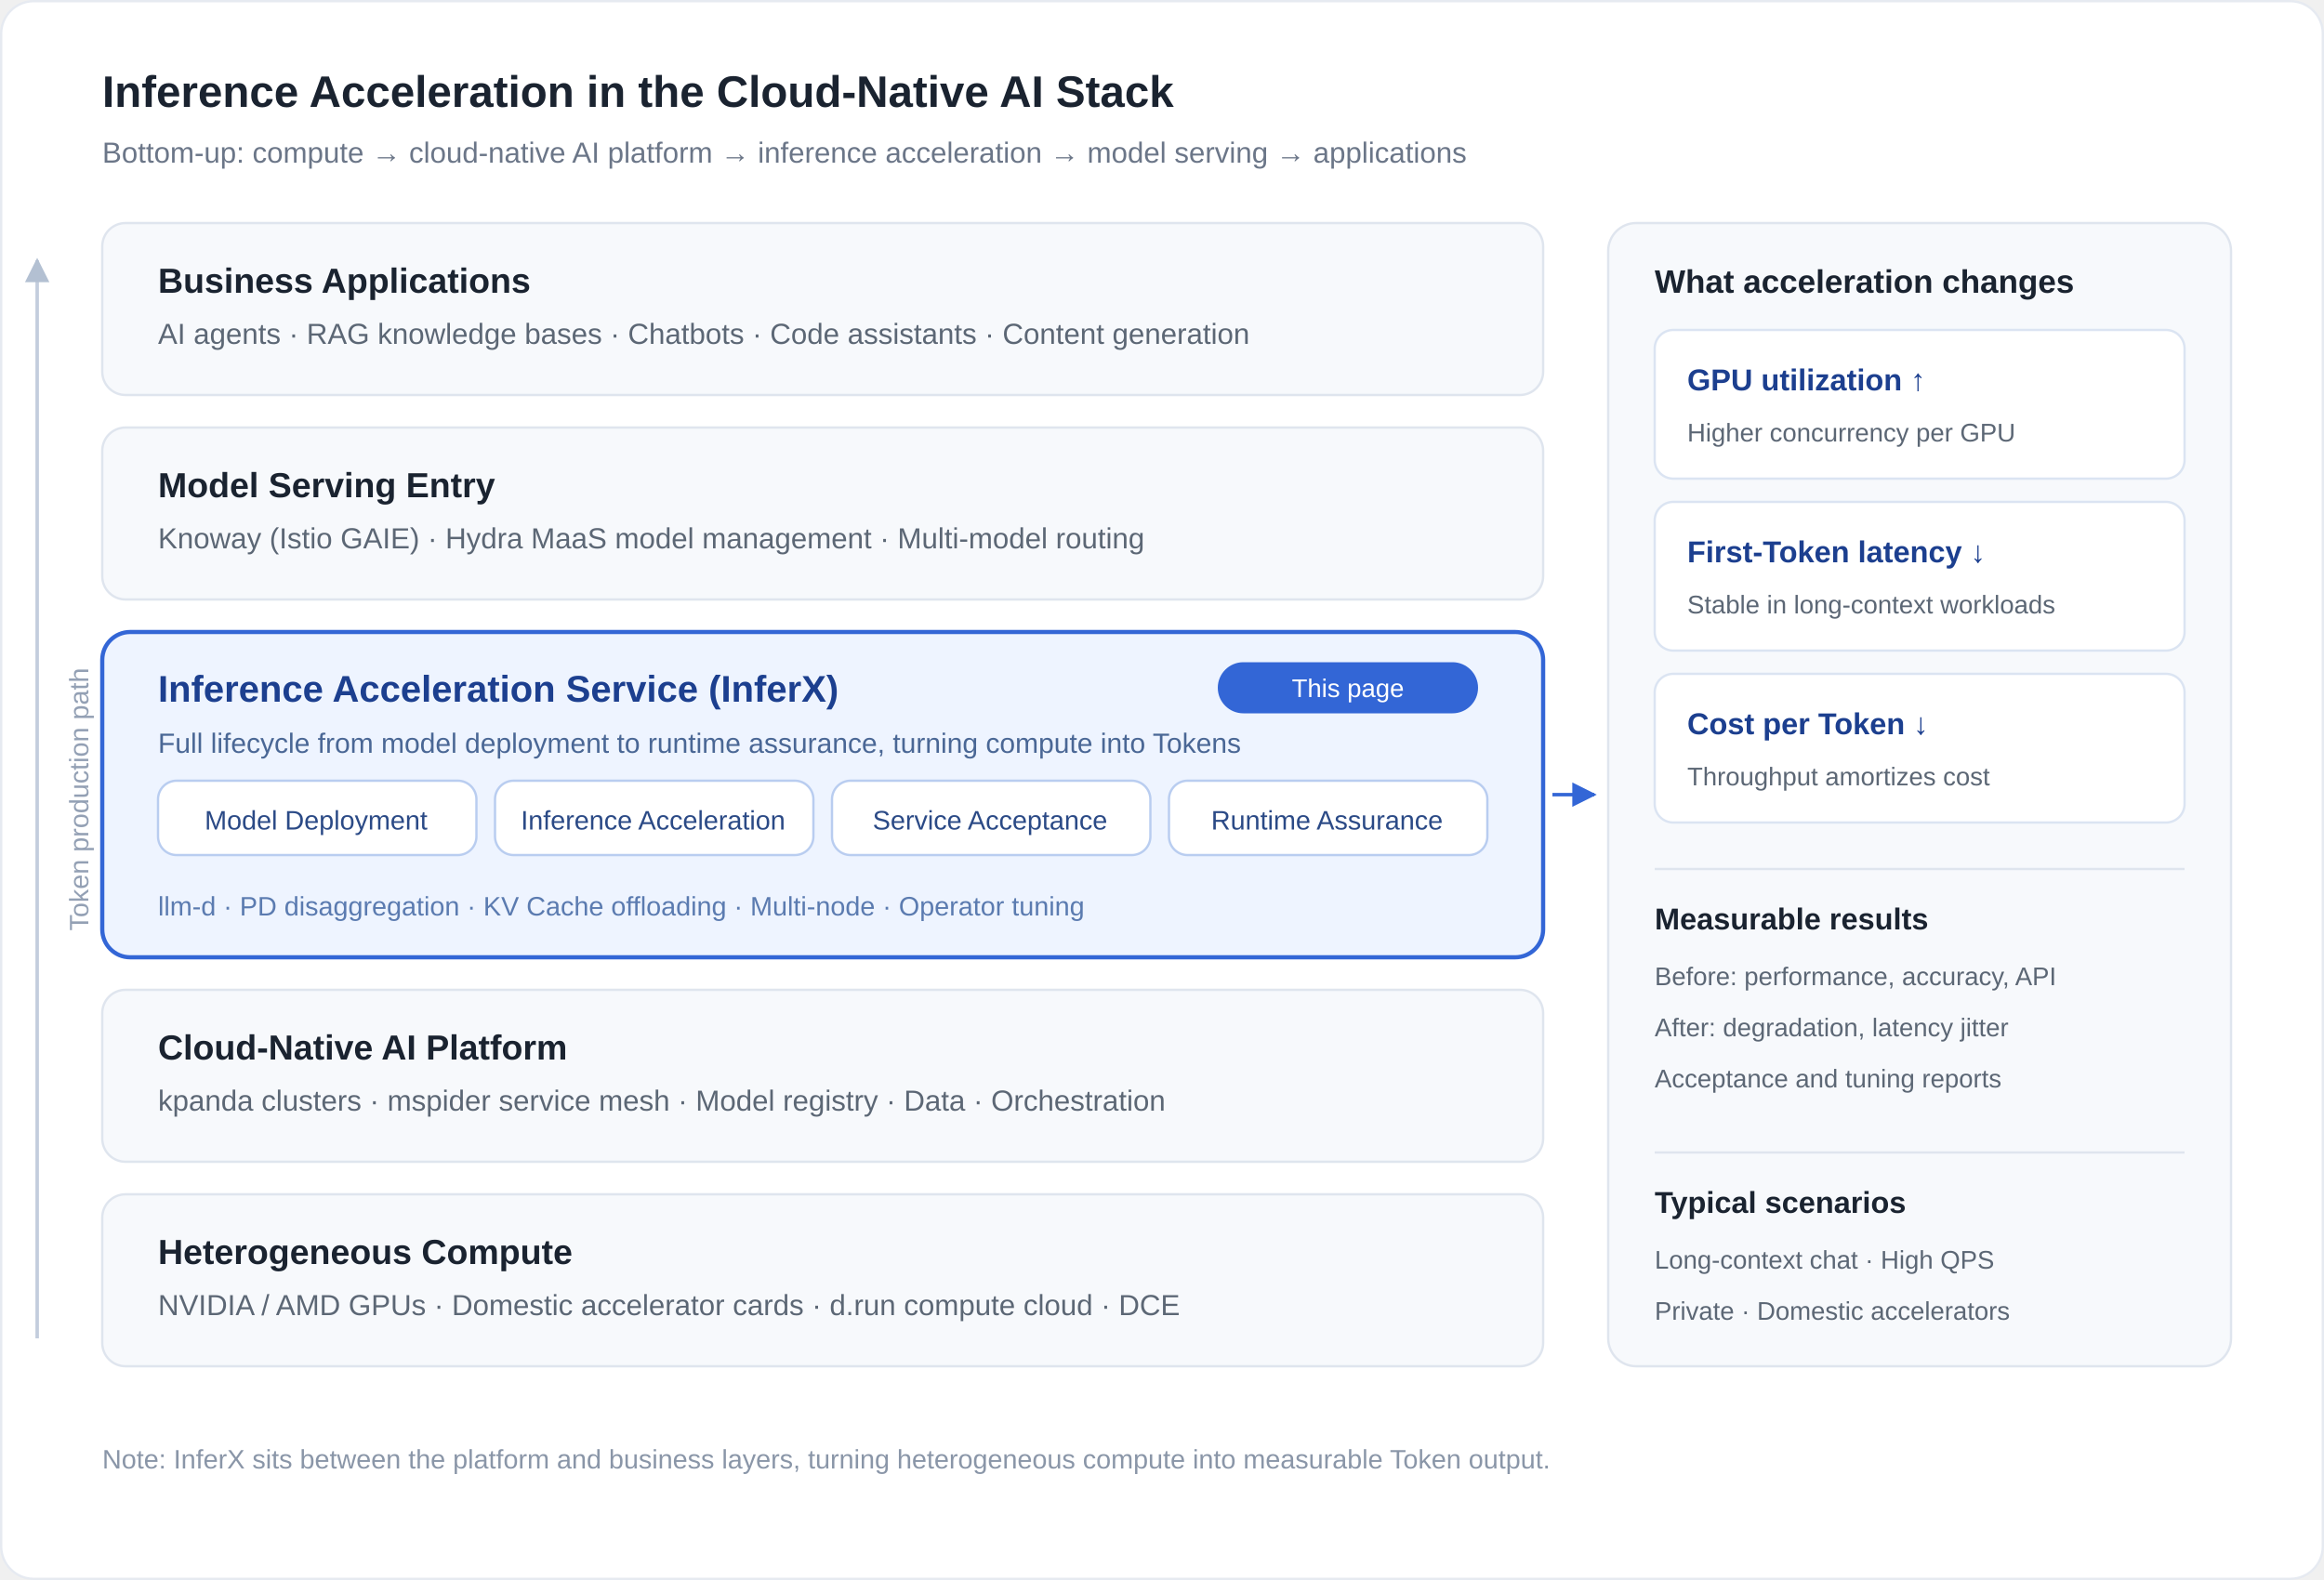
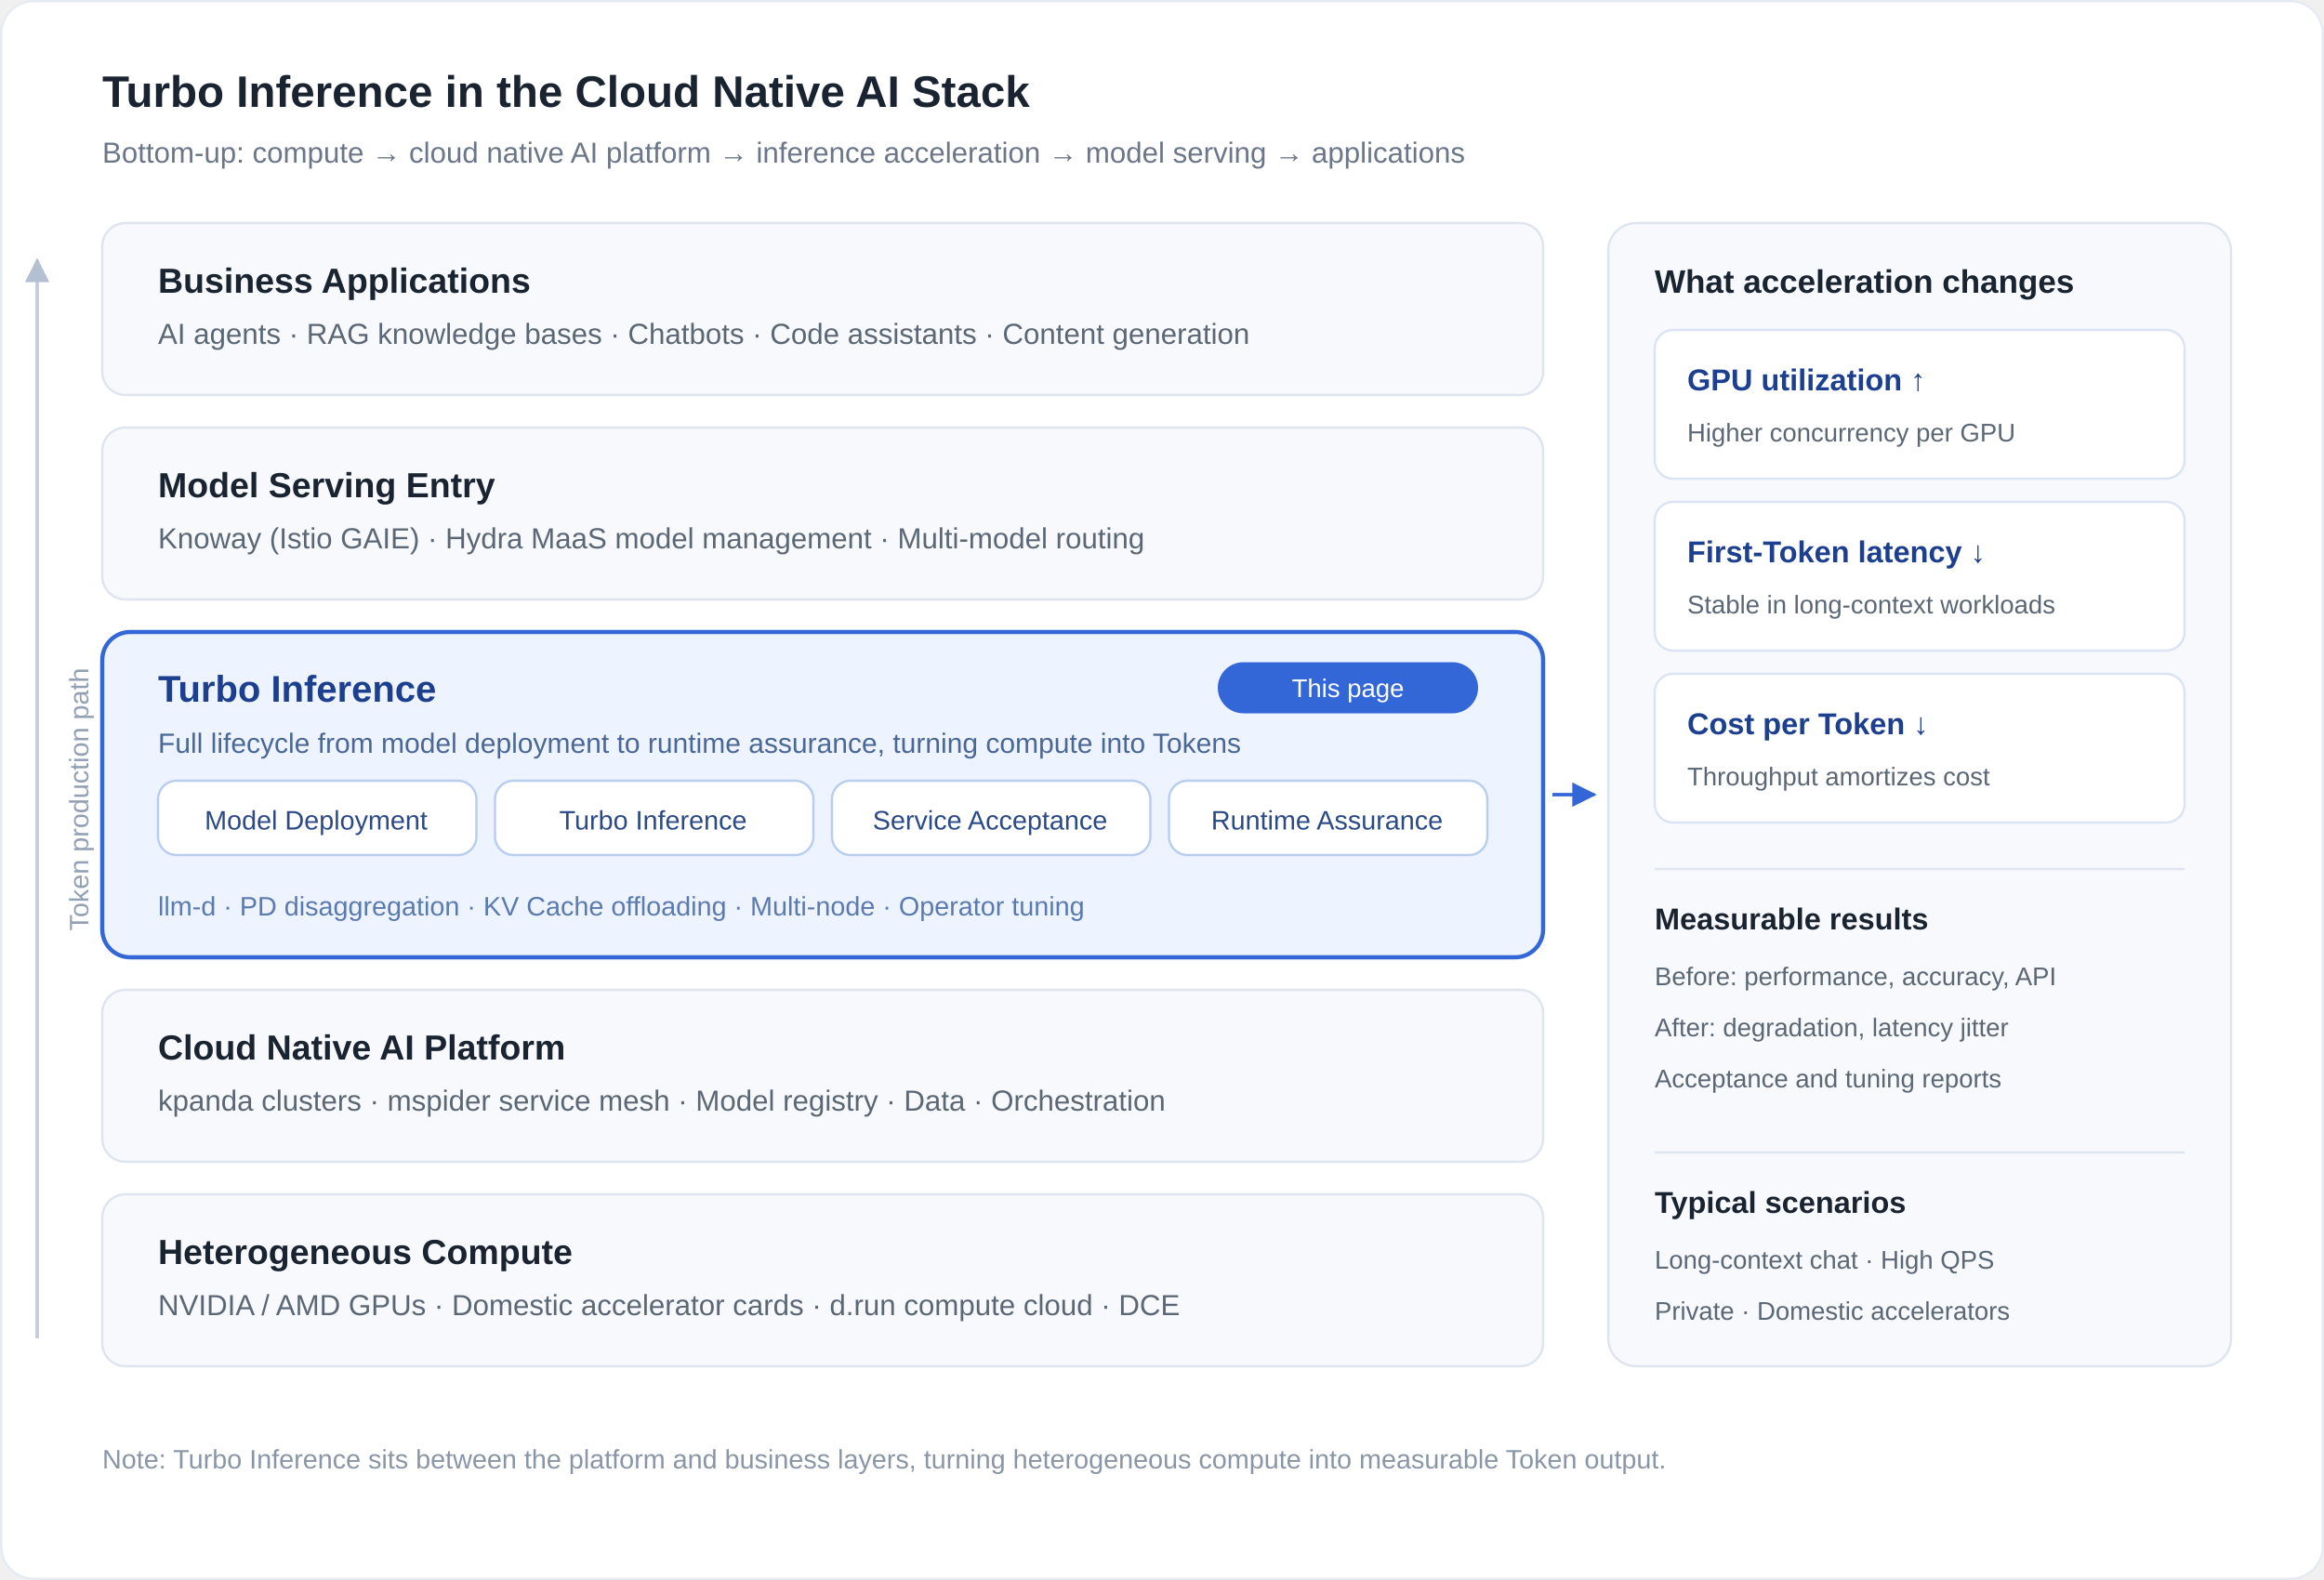
<svg xmlns="http://www.w3.org/2000/svg" width="1000" height="680" viewBox="0 0 1000 680" role="img" aria-labelledby="title desc">
  <defs>
    <marker id="arrow" viewBox="0 0 10 10" refX="9" refY="5" markerWidth="7" markerHeight="7" orient="auto-start-reverse">
      <path d="M 0 0 L 10 5 L 0 10 z" fill="#b3c0d2" />
    </marker>
    <marker id="arrowBlue" viewBox="0 0 10 10" refX="9" refY="5" markerWidth="7" markerHeight="7" orient="auto-start-reverse">
      <path d="M 0 0 L 10 5 L 0 10 z" fill="#3366d6" />
    </marker>
  </defs>
  <rect x="0.5" y="0.5" width="999" height="679" rx="14" fill="#ffffff" stroke="#e6eaf1" />
-   <text x="44" y="46" font-family="-apple-system, 'Segoe UI', 'Helvetica Neue', Arial, sans-serif" font-size="19" font-weight="600" fill="#1a2330">Inference Acceleration in the Cloud-Native AI Stack</text>
-   <text x="44" y="70" font-family="-apple-system, 'Segoe UI', 'Helvetica Neue', Arial, sans-serif" font-size="12.5" fill="#6b7688">Bottom-up: compute → cloud-native AI platform → inference acceleration → model serving → applications</text>
+   <text x="44" y="46" font-family="-apple-system, 'Segoe UI', 'Helvetica Neue', Arial, sans-serif" font-size="19" font-weight="600" fill="#1a2330">Turbo Inference in the Cloud Native AI Stack</text>
+   <text x="44" y="70" font-family="-apple-system, 'Segoe UI', 'Helvetica Neue', Arial, sans-serif" font-size="12.5" fill="#6b7688">Bottom-up: compute → cloud native AI platform → inference acceleration → model serving → applications</text>
  <line x1="16" y1="576" x2="16" y2="112" stroke="#c3cddd" stroke-width="1.5" marker-end="url(#arrow)" />
  <text x="38" y="344" transform="rotate(-90 38 344)" text-anchor="middle" font-family="-apple-system, 'Segoe UI', 'Helvetica Neue', Arial, sans-serif" font-size="11.5" fill="#93a0b4">Token production path</text>
  <rect x="44" y="96" width="620" height="74" rx="10" fill="#f7f9fc" stroke="#dfe5ee" />
  <text x="68" y="126" font-family="-apple-system, 'Segoe UI', 'Helvetica Neue', Arial, sans-serif" font-size="15" font-weight="600" fill="#1a2330">Business Applications</text>
  <text x="68" y="148" font-family="-apple-system, 'Segoe UI', 'Helvetica Neue', Arial, sans-serif" font-size="12.5" fill="#5c6775">AI agents · RAG knowledge bases · Chatbots · Code assistants · Content generation</text>
  <rect x="44" y="184" width="620" height="74" rx="10" fill="#f7f9fc" stroke="#dfe5ee" />
  <text x="68" y="214" font-family="-apple-system, 'Segoe UI', 'Helvetica Neue', Arial, sans-serif" font-size="15" font-weight="600" fill="#1a2330">Model Serving Entry</text>
  <text x="68" y="236" font-family="-apple-system, 'Segoe UI', 'Helvetica Neue', Arial, sans-serif" font-size="12.5" fill="#5c6775">Knoway (Istio GAIE) · Hydra MaaS model management · Multi-model routing</text>
  <rect x="44" y="272" width="620" height="140" rx="12" fill="#eef4ff" stroke="#3366d6" stroke-width="1.8" />
-   <text x="68" y="302" font-family="-apple-system, 'Segoe UI', 'Helvetica Neue', Arial, sans-serif" font-size="16" font-weight="700" fill="#1c3f8f">Inference Acceleration Service (InferX)</text>
+   <text x="68" y="302" font-family="-apple-system, 'Segoe UI', 'Helvetica Neue', Arial, sans-serif" font-size="16" font-weight="700" fill="#1c3f8f">Turbo Inference</text>
  <rect x="524" y="285" width="112" height="22" rx="11" fill="#3366d6" />
  <text x="580" y="300" text-anchor="middle" font-family="-apple-system, 'Segoe UI', 'Helvetica Neue', Arial, sans-serif" font-size="11" fill="#ffffff">This page</text>
  <text x="68" y="324" font-family="-apple-system, 'Segoe UI', 'Helvetica Neue', Arial, sans-serif" font-size="12" fill="#4a6795">Full lifecycle from model deployment to runtime assurance, turning compute into Tokens</text>
  <rect x="68" y="336" width="137" height="32" rx="8" fill="#ffffff" stroke="#b9cdf0" />
  <text x="136" y="357" text-anchor="middle" font-family="-apple-system, 'Segoe UI', 'Helvetica Neue', Arial, sans-serif" font-size="11.5" fill="#2b4a86">Model Deployment</text>
  <rect x="213" y="336" width="137" height="32" rx="8" fill="#ffffff" stroke="#b9cdf0" />
-   <text x="281" y="357" text-anchor="middle" font-family="-apple-system, 'Segoe UI', 'Helvetica Neue', Arial, sans-serif" font-size="11.5" fill="#2b4a86">Inference Acceleration</text>
+   <text x="281" y="357" text-anchor="middle" font-family="-apple-system, 'Segoe UI', 'Helvetica Neue', Arial, sans-serif" font-size="11.5" fill="#2b4a86">Turbo Inference</text>
  <rect x="358" y="336" width="137" height="32" rx="8" fill="#ffffff" stroke="#b9cdf0" />
  <text x="426" y="357" text-anchor="middle" font-family="-apple-system, 'Segoe UI', 'Helvetica Neue', Arial, sans-serif" font-size="11.5" fill="#2b4a86">Service Acceptance</text>
  <rect x="503" y="336" width="137" height="32" rx="8" fill="#ffffff" stroke="#b9cdf0" />
  <text x="571" y="357" text-anchor="middle" font-family="-apple-system, 'Segoe UI', 'Helvetica Neue', Arial, sans-serif" font-size="11.5" fill="#2b4a86">Runtime Assurance</text>
  <text x="68" y="394" font-family="-apple-system, 'Segoe UI', 'Helvetica Neue', Arial, sans-serif" font-size="11.5" fill="#5b7bb0">llm-d · PD disaggregation · KV Cache offloading · Multi-node · Operator tuning</text>
  <rect x="44" y="426" width="620" height="74" rx="10" fill="#f7f9fc" stroke="#dfe5ee" />
-   <text x="68" y="456" font-family="-apple-system, 'Segoe UI', 'Helvetica Neue', Arial, sans-serif" font-size="15" font-weight="600" fill="#1a2330">Cloud-Native AI Platform</text>
+   <text x="68" y="456" font-family="-apple-system, 'Segoe UI', 'Helvetica Neue', Arial, sans-serif" font-size="15" font-weight="600" fill="#1a2330">Cloud Native AI Platform</text>
  <text x="68" y="478" font-family="-apple-system, 'Segoe UI', 'Helvetica Neue', Arial, sans-serif" font-size="12.5" fill="#5c6775">kpanda clusters · mspider service mesh · Model registry · Data · Orchestration</text>
  <rect x="44" y="514" width="620" height="74" rx="10" fill="#f7f9fc" stroke="#dfe5ee" />
  <text x="68" y="544" font-family="-apple-system, 'Segoe UI', 'Helvetica Neue', Arial, sans-serif" font-size="15" font-weight="600" fill="#1a2330">Heterogeneous Compute</text>
  <text x="68" y="566" font-family="-apple-system, 'Segoe UI', 'Helvetica Neue', Arial, sans-serif" font-size="12.5" fill="#5c6775">NVIDIA / AMD GPUs · Domestic accelerator cards · d.run compute cloud · DCE</text>
  <line x1="668" y1="342" x2="686" y2="342" stroke="#3366d6" stroke-width="1.5" marker-end="url(#arrowBlue)" />
  <rect x="692" y="96" width="268" height="492" rx="12" fill="#f7f9fc" stroke="#dfe5ee" />
  <text x="712" y="126" font-family="-apple-system, 'Segoe UI', 'Helvetica Neue', Arial, sans-serif" font-size="14" font-weight="600" fill="#1a2330">What acceleration changes</text>
  <rect x="712" y="142" width="228" height="64" rx="8" fill="#ffffff" stroke="#dbe4f2" />
  <text x="726" y="168" font-family="-apple-system, 'Segoe UI', 'Helvetica Neue', Arial, sans-serif" font-size="13" font-weight="600" fill="#1c3f8f">GPU utilization ↑</text>
  <text x="726" y="190" font-family="-apple-system, 'Segoe UI', 'Helvetica Neue', Arial, sans-serif" font-size="11" fill="#5c6775">Higher concurrency per GPU</text>
  <rect x="712" y="216" width="228" height="64" rx="8" fill="#ffffff" stroke="#dbe4f2" />
  <text x="726" y="242" font-family="-apple-system, 'Segoe UI', 'Helvetica Neue', Arial, sans-serif" font-size="13" font-weight="600" fill="#1c3f8f">First-Token latency ↓</text>
  <text x="726" y="264" font-family="-apple-system, 'Segoe UI', 'Helvetica Neue', Arial, sans-serif" font-size="11" fill="#5c6775">Stable in long-context workloads</text>
  <rect x="712" y="290" width="228" height="64" rx="8" fill="#ffffff" stroke="#dbe4f2" />
  <text x="726" y="316" font-family="-apple-system, 'Segoe UI', 'Helvetica Neue', Arial, sans-serif" font-size="13" font-weight="600" fill="#1c3f8f">Cost per Token ↓</text>
  <text x="726" y="338" font-family="-apple-system, 'Segoe UI', 'Helvetica Neue', Arial, sans-serif" font-size="11" fill="#5c6775">Throughput amortizes cost</text>
  <line x1="712" y1="374" x2="940" y2="374" stroke="#dfe5ee" />
  <text x="712" y="400" font-family="-apple-system, 'Segoe UI', 'Helvetica Neue', Arial, sans-serif" font-size="13" font-weight="600" fill="#1a2330">Measurable results</text>
  <text x="712" y="424" font-family="-apple-system, 'Segoe UI', 'Helvetica Neue', Arial, sans-serif" font-size="11" fill="#5c6775">Before: performance, accuracy, API</text>
  <text x="712" y="446" font-family="-apple-system, 'Segoe UI', 'Helvetica Neue', Arial, sans-serif" font-size="11" fill="#5c6775">After: degradation, latency jitter</text>
  <text x="712" y="468" font-family="-apple-system, 'Segoe UI', 'Helvetica Neue', Arial, sans-serif" font-size="11" fill="#5c6775">Acceptance and tuning reports</text>
  <line x1="712" y1="496" x2="940" y2="496" stroke="#dfe5ee" />
  <text x="712" y="522" font-family="-apple-system, 'Segoe UI', 'Helvetica Neue', Arial, sans-serif" font-size="13" font-weight="600" fill="#1a2330">Typical scenarios</text>
  <text x="712" y="546" font-family="-apple-system, 'Segoe UI', 'Helvetica Neue', Arial, sans-serif" font-size="11" fill="#5c6775">Long-context chat · High QPS</text>
  <text x="712" y="568" font-family="-apple-system, 'Segoe UI', 'Helvetica Neue', Arial, sans-serif" font-size="11" fill="#5c6775">Private · Domestic accelerators</text>
-   <text x="44" y="632" font-family="-apple-system, 'Segoe UI', 'Helvetica Neue', Arial, sans-serif" font-size="11.5" fill="#8a96a8">Note: InferX sits between the platform and business layers, turning heterogeneous compute into measurable Token output.</text>
+   <text x="44" y="632" font-family="-apple-system, 'Segoe UI', 'Helvetica Neue', Arial, sans-serif" font-size="11.5" fill="#8a96a8">Note: Turbo Inference sits between the platform and business layers, turning heterogeneous compute into measurable Token output.</text>
  <style>
@media (prefers-color-scheme: dark) {
  line[stroke="#c3cddd" i]{stroke:#8a94a6}
  path[fill="#b3c0d2" i]{fill:#2b3444}
  rect[fill="#eef4ff" i]{fill:#232a36}
  rect[fill="#f7f9fc" i]{fill:#232a36}
  rect[fill="#ffffff" i]{fill:#232a36}
  rect[stroke="#b9cdf0" i]{stroke:#8a94a6}
  text[fill="#1a2330" i]{fill:#dfe5ee}
  text[fill="#1c3f8f" i]{fill:#8295c1}
  text[fill="#2b4a86" i]{fill:#8a9bbc}
  text[fill="#5c6775" i]{fill:#dfe5ee}
  text[fill="#6b7688" i]{fill:#dfe5ee}
}
</style>
</svg>
